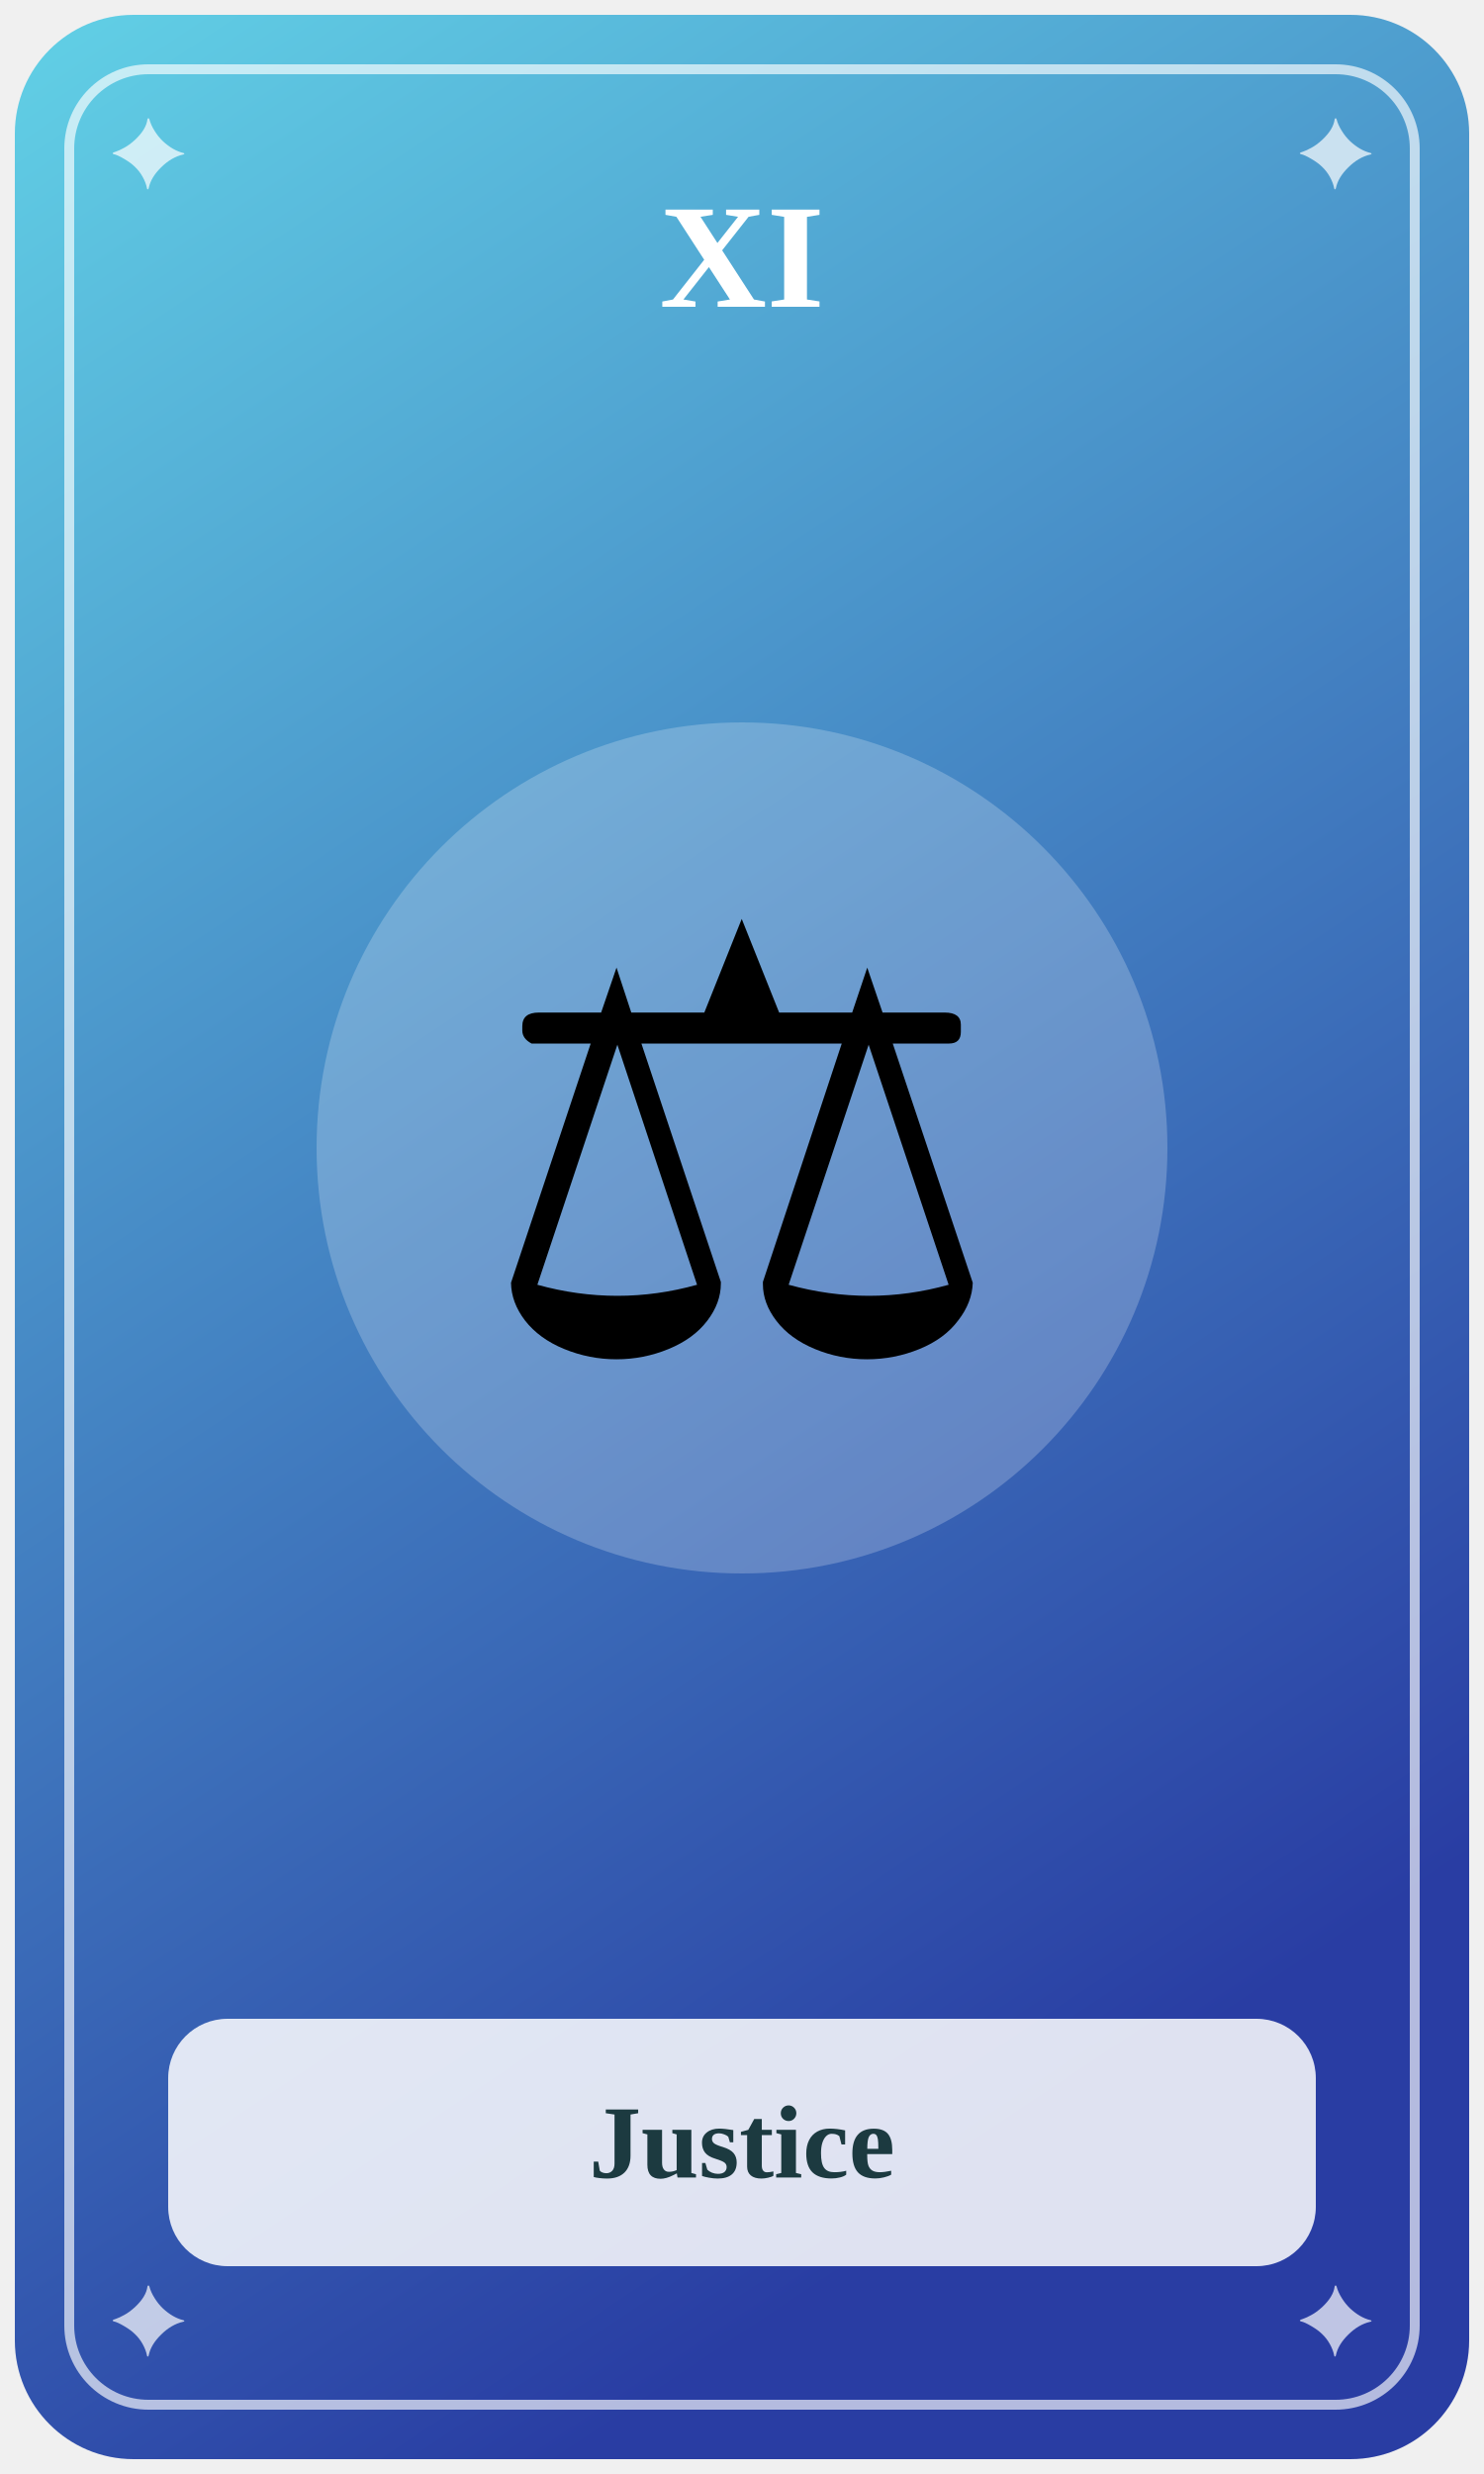
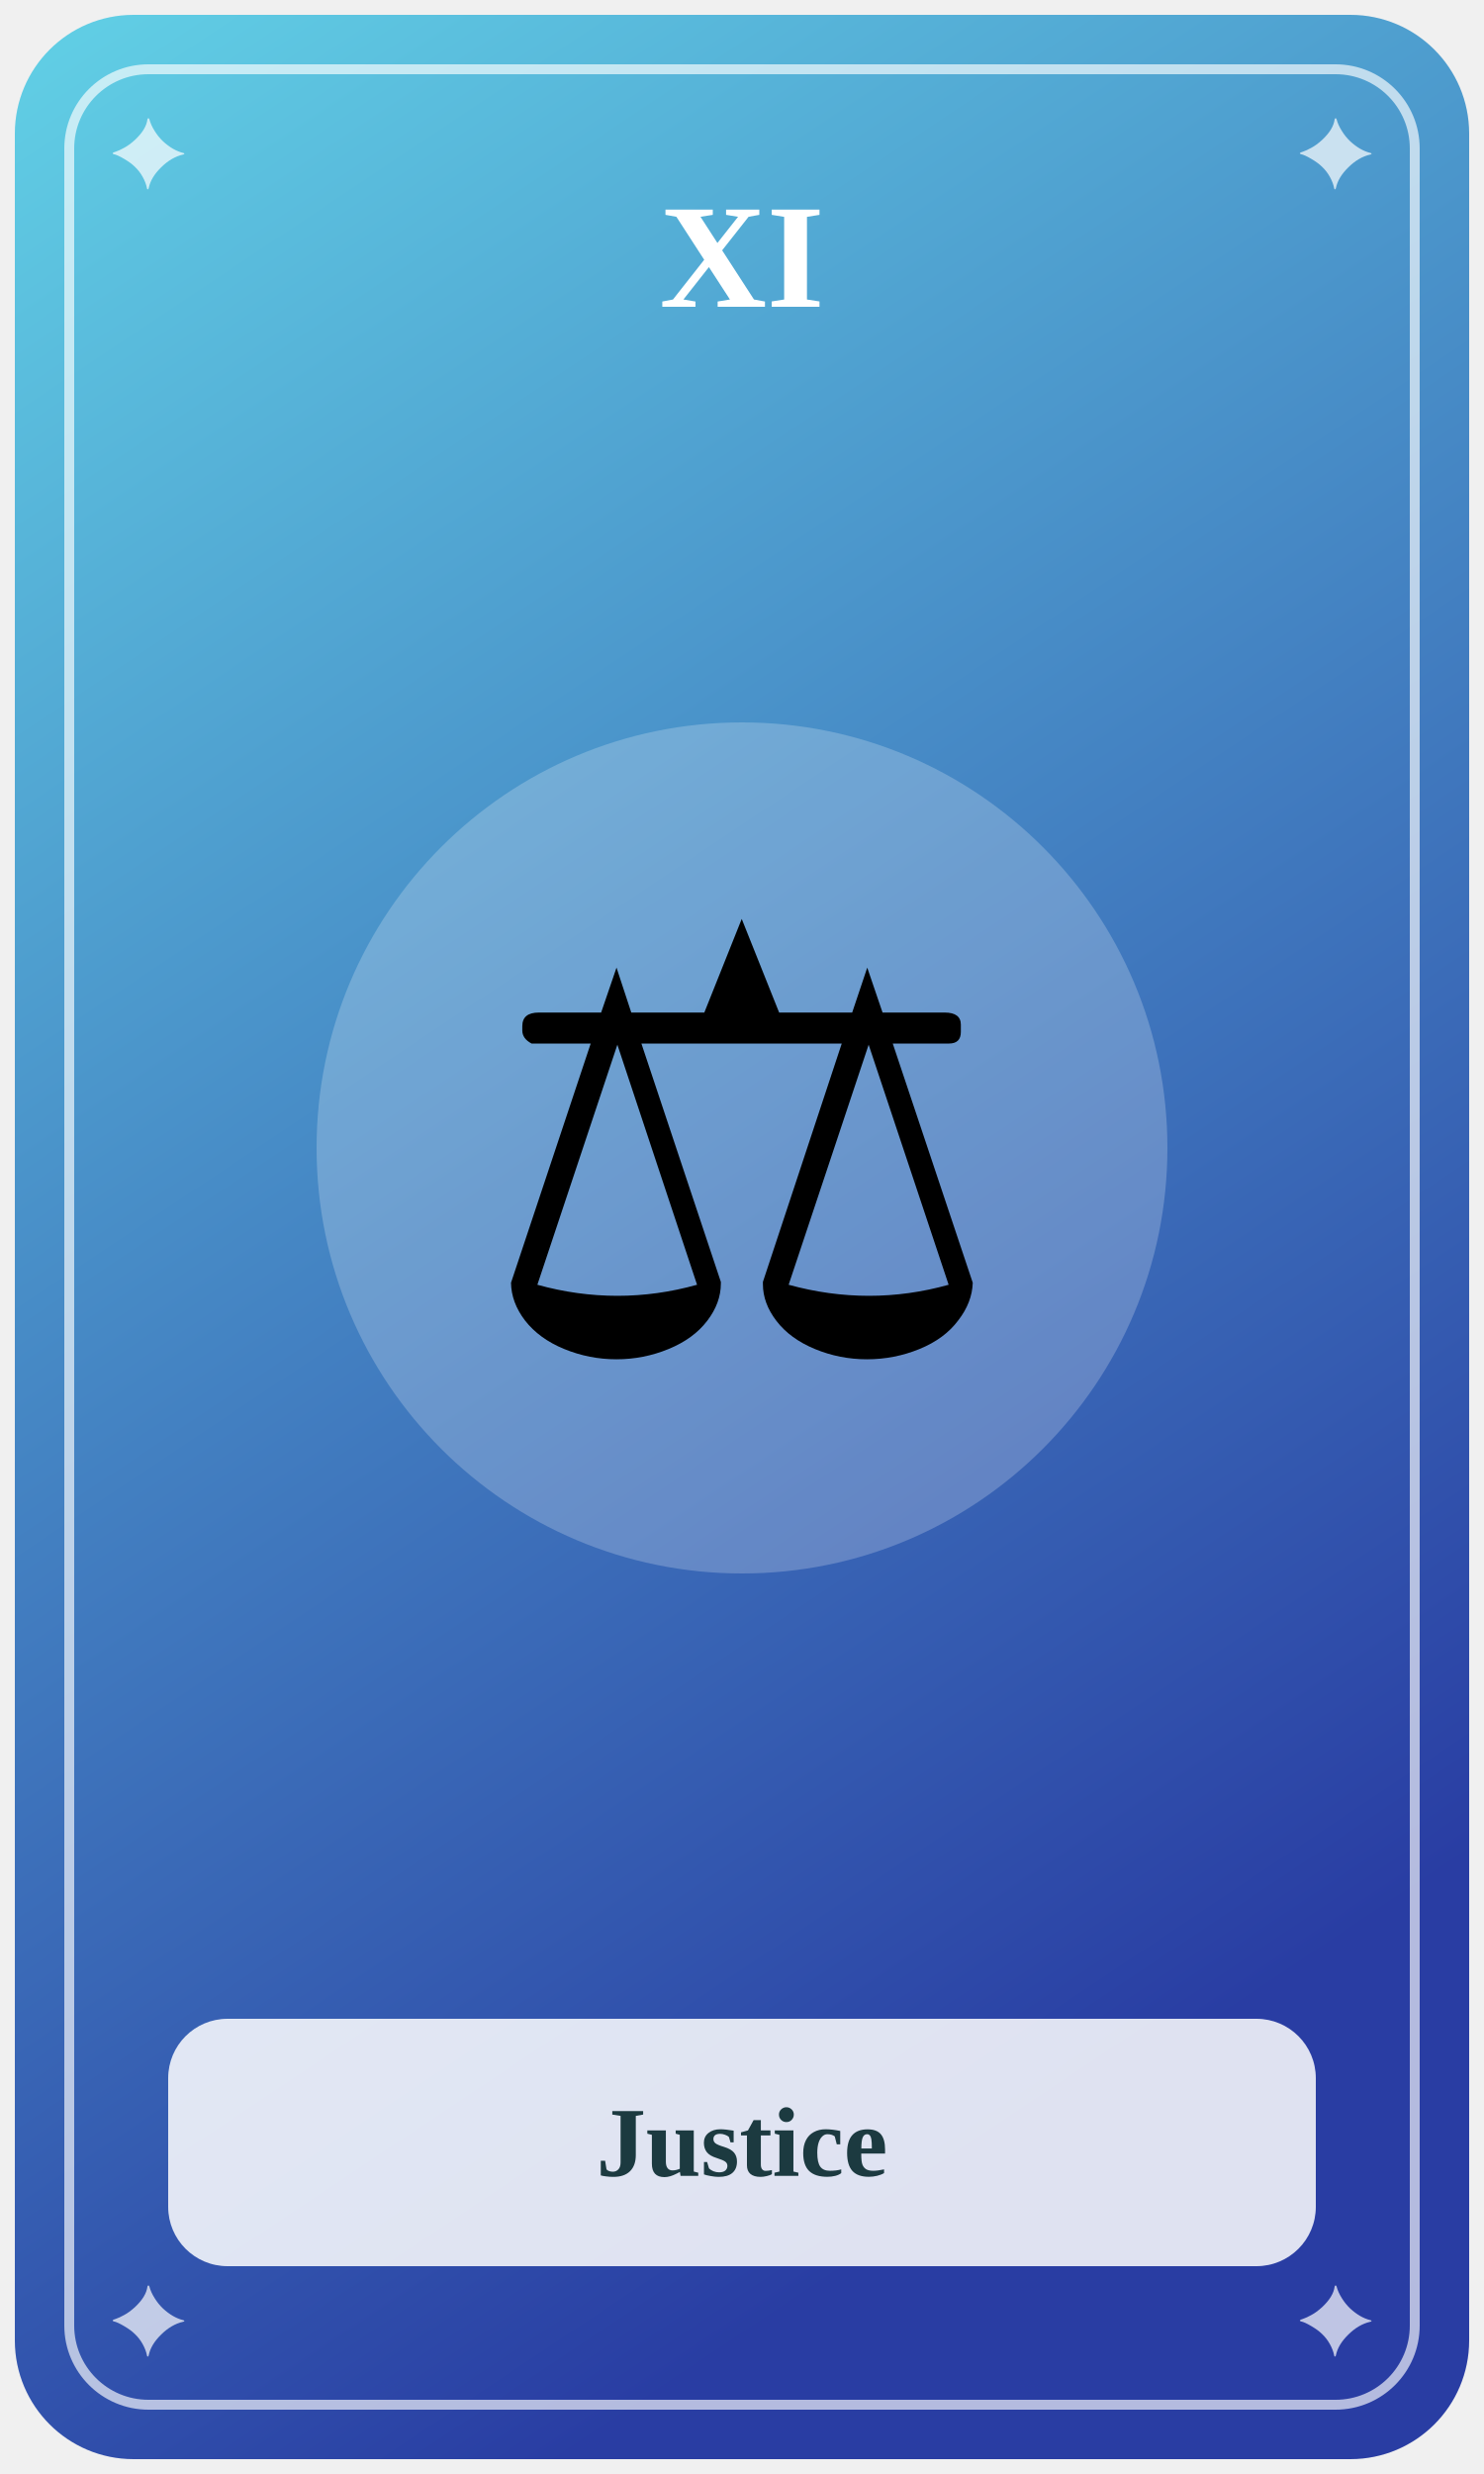
<svg xmlns="http://www.w3.org/2000/svg" viewBox="0 0 300 500" width="300" height="500">
  <defs>
    <linearGradient id="bg" x1="0" y1="0" x2="0.4" y2="1">
      <stop offset="0" stop-color="hsl(190, 72%, 64%)" />
      <stop offset="1" stop-color="hsl(230, 60%, 40%)" />
    </linearGradient>
  </defs>
  <rect x="3" y="3" width="294" height="494" rx="24" fill="url(#bg)" />
  <rect x="14" y="14" width="272" height="472" rx="16" fill="none" stroke="rgba(255,255,255,0.65)" stroke-width="2" />
  <text x="30" y="32" font-size="20" fill="rgba(255,255,255,0.7)" text-anchor="middle" dominant-baseline="central">✦</text>
  <text x="270" y="32" font-size="20" fill="rgba(255,255,255,0.7)" text-anchor="middle" dominant-baseline="central">✦</text>
  <text x="30" y="470" font-size="20" fill="rgba(255,255,255,0.7)" text-anchor="middle" dominant-baseline="central">✦</text>
  <text x="270" y="470" font-size="20" fill="rgba(255,255,255,0.7)" text-anchor="middle" dominant-baseline="central">✦</text>
  <text x="150" y="62" font-family="Georgia, 'Times New Roman', serif" font-size="30" font-weight="700" fill="#fff" text-anchor="middle">XI</text>
  <circle cx="150" cy="232" r="86" fill="rgba(255,255,255,0.22)" />
  <text x="150" y="232" font-size="120" text-anchor="middle" dominant-baseline="central">⚖️</text>
  <rect x="34" y="408" width="232" height="50" rx="12" fill="rgba(255,255,255,0.85)" />
-   <text x="150" y="433" font-family="Georgia, 'Times New Roman', serif" font-size="21" font-weight="700" fill="hsl(190, 40%, 18%)" text-anchor="middle" dominant-baseline="central">Justice</text>
+   <text x="150" y="433" font-family="Georgia, 'Times New Roman', serif" font-size="20" font-weight="700" fill="hsl(190, 40%, 18%)" text-anchor="middle" dominant-baseline="central">Justice</text>
</svg>
